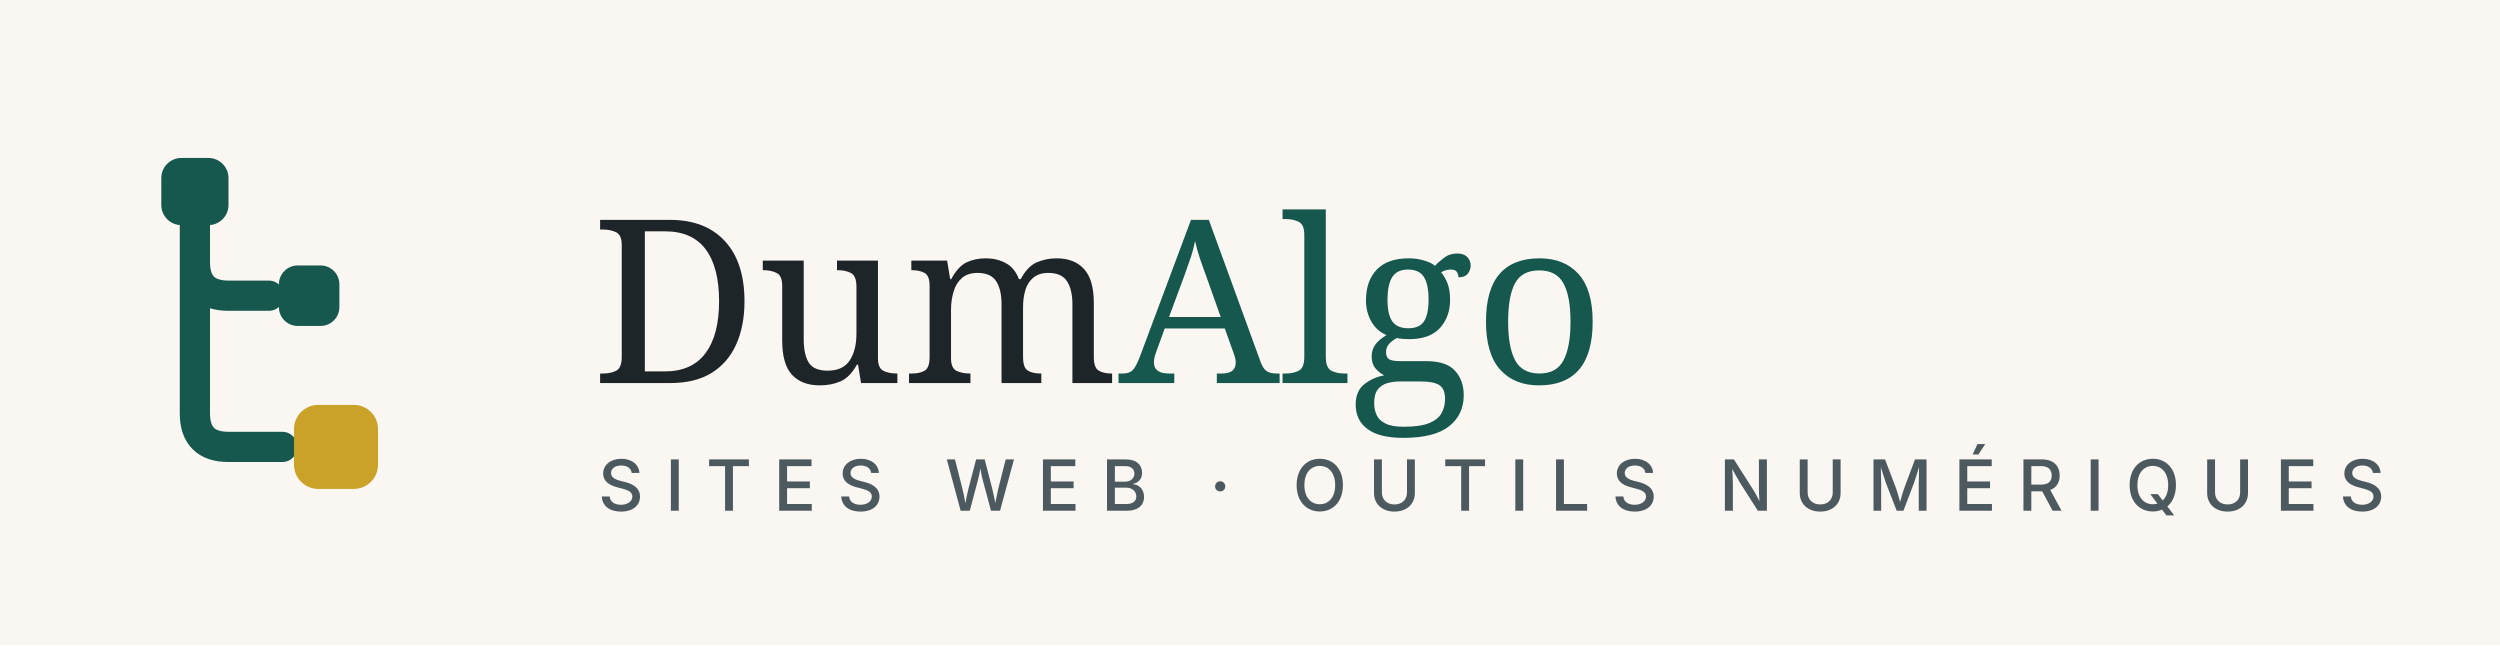
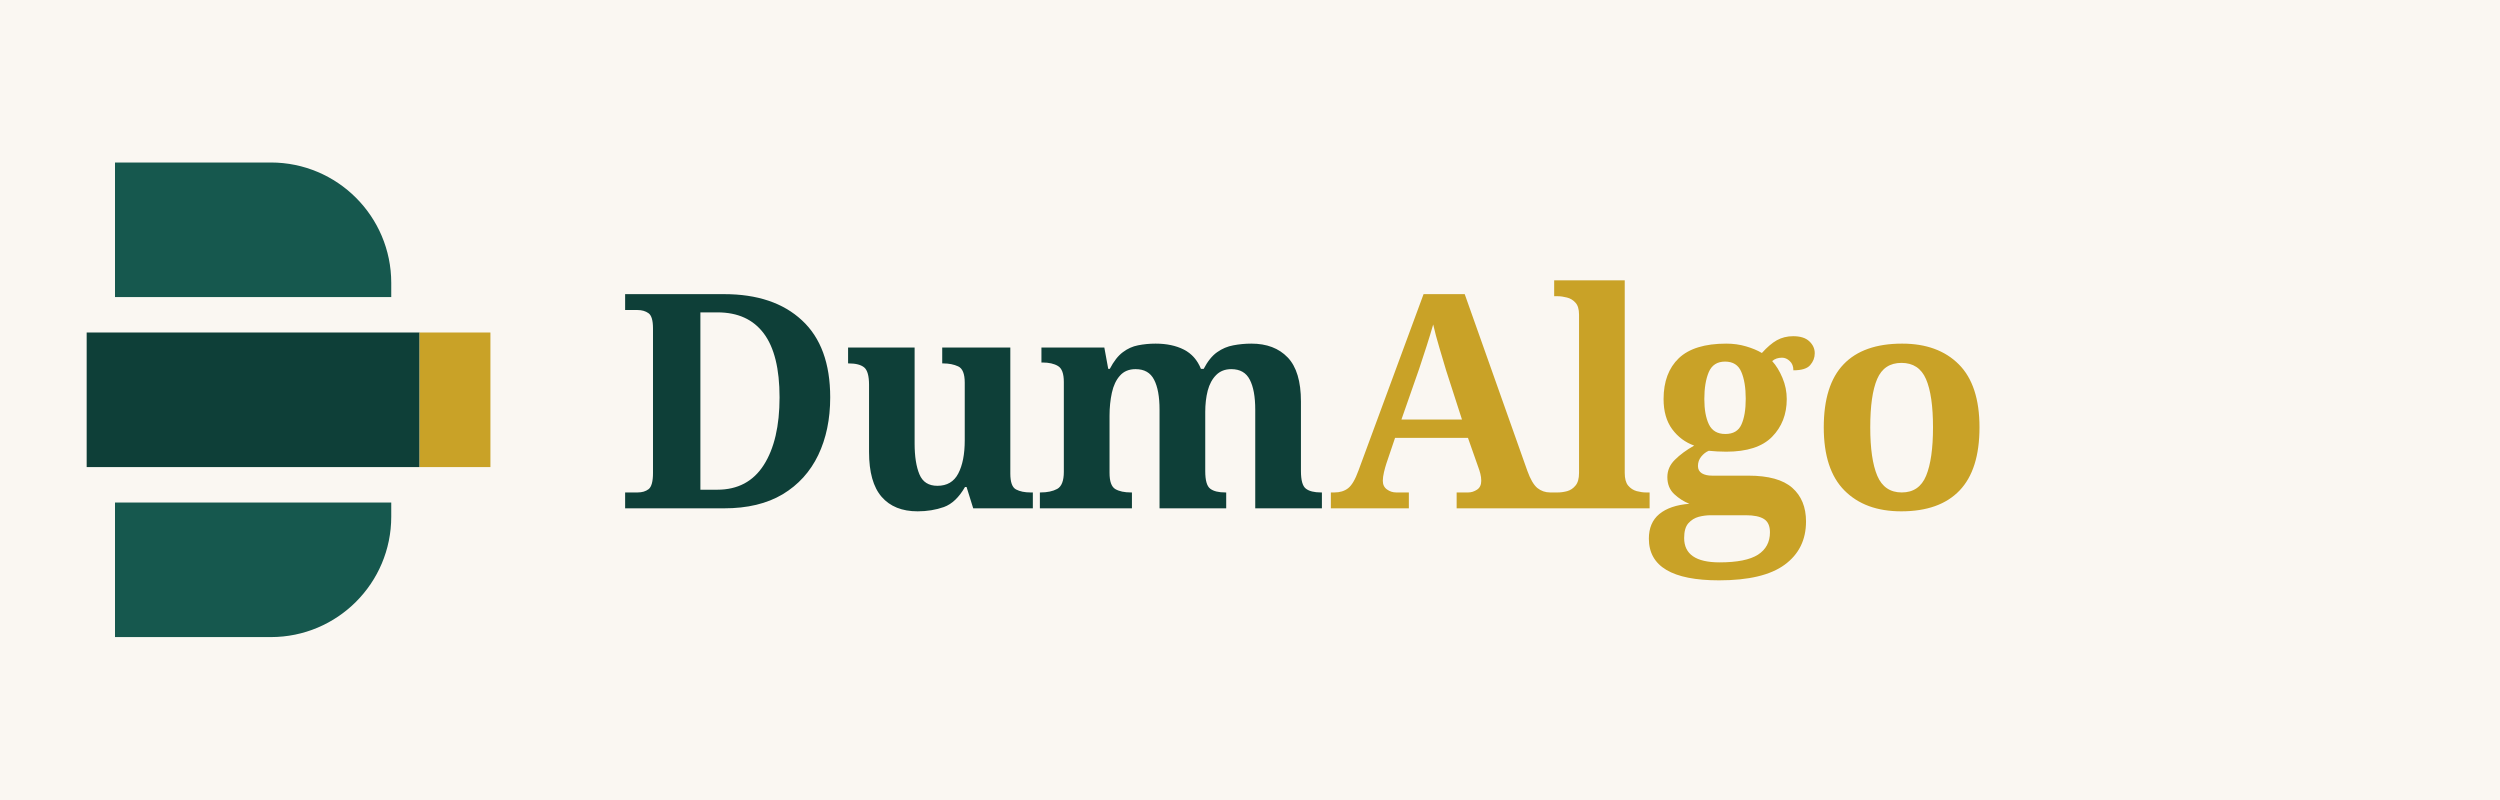
- <svg xmlns="http://www.w3.org/2000/svg" width="372" height="96" viewBox="0 0 372 96" role="img" aria-label="Logo DumAlgo — variante 4d, fond ivoire">
-   <defs />
-   <rect width="372" height="96" fill="#FAF7F2" />
-   <g transform="translate(8,16)">
-     <path d="M21 12.5 V45.5 Q21 50.5 26 50.5 H34 M21 23 Q21 28 26 28 H32" fill="none" stroke="#16584E" stroke-width="4.5" stroke-linecap="round" />
-     <rect x="16" y="7.5" width="10" height="10" rx="3" fill="#16584E" />
-     <rect x="33.5" y="23.5" width="9" height="9" rx="2.8" fill="#16584E" />
-     <rect x="35.75" y="44.25" width="12.5" height="12.5" rx="3.6" fill="#C9A227" />
+ <svg xmlns="http://www.w3.org/2000/svg" width="300" height="96" viewBox="0 0 300 96" role="img" aria-label="Logo compact DumAlgo — les strates, fond ivoire">
+   <rect width="300" height="96" fill="#FAF7F2" />
+   <g transform="translate(-10 7.6) scale(0.85)">
+     <path d="M28 14 H50 A17 17 0 0 1 67 31 V33 H28 Z" fill="#16584E" />
+     <path d="M24 38 H71 V57 H24 Z" fill="#0E3F38" />
+     <path d="M28 62 V81 H50 A17 17 0 0 0 67 64 V62 Z" fill="#16584E" />
+     <rect x="71" y="38" width="10" height="19" fill="#C9A227" />
  </g>
-   <text x="88" y="57" font-family="Fraunces, Georgia, serif" font-weight="500" font-size="34" fill="#1E2528">Dum<tspan fill="#16584E">Algo</tspan>
+   <text x="74" y="61" font-family="Fraunces, Georgia, serif" font-weight="600" font-size="36" letter-spacing="-0.78" fill="#0E3F38">Dum<tspan fill="#C9A227">Algo</tspan>
  </text>
-   <text x="89" y="76" font-family="Inter, Helvetica, Arial, sans-serif" font-size="10.5" font-weight="500" letter-spacing="3.2" fill="#4C5A60">SITES WEB · OUTILS NUMÉRIQUES</text>
</svg>
